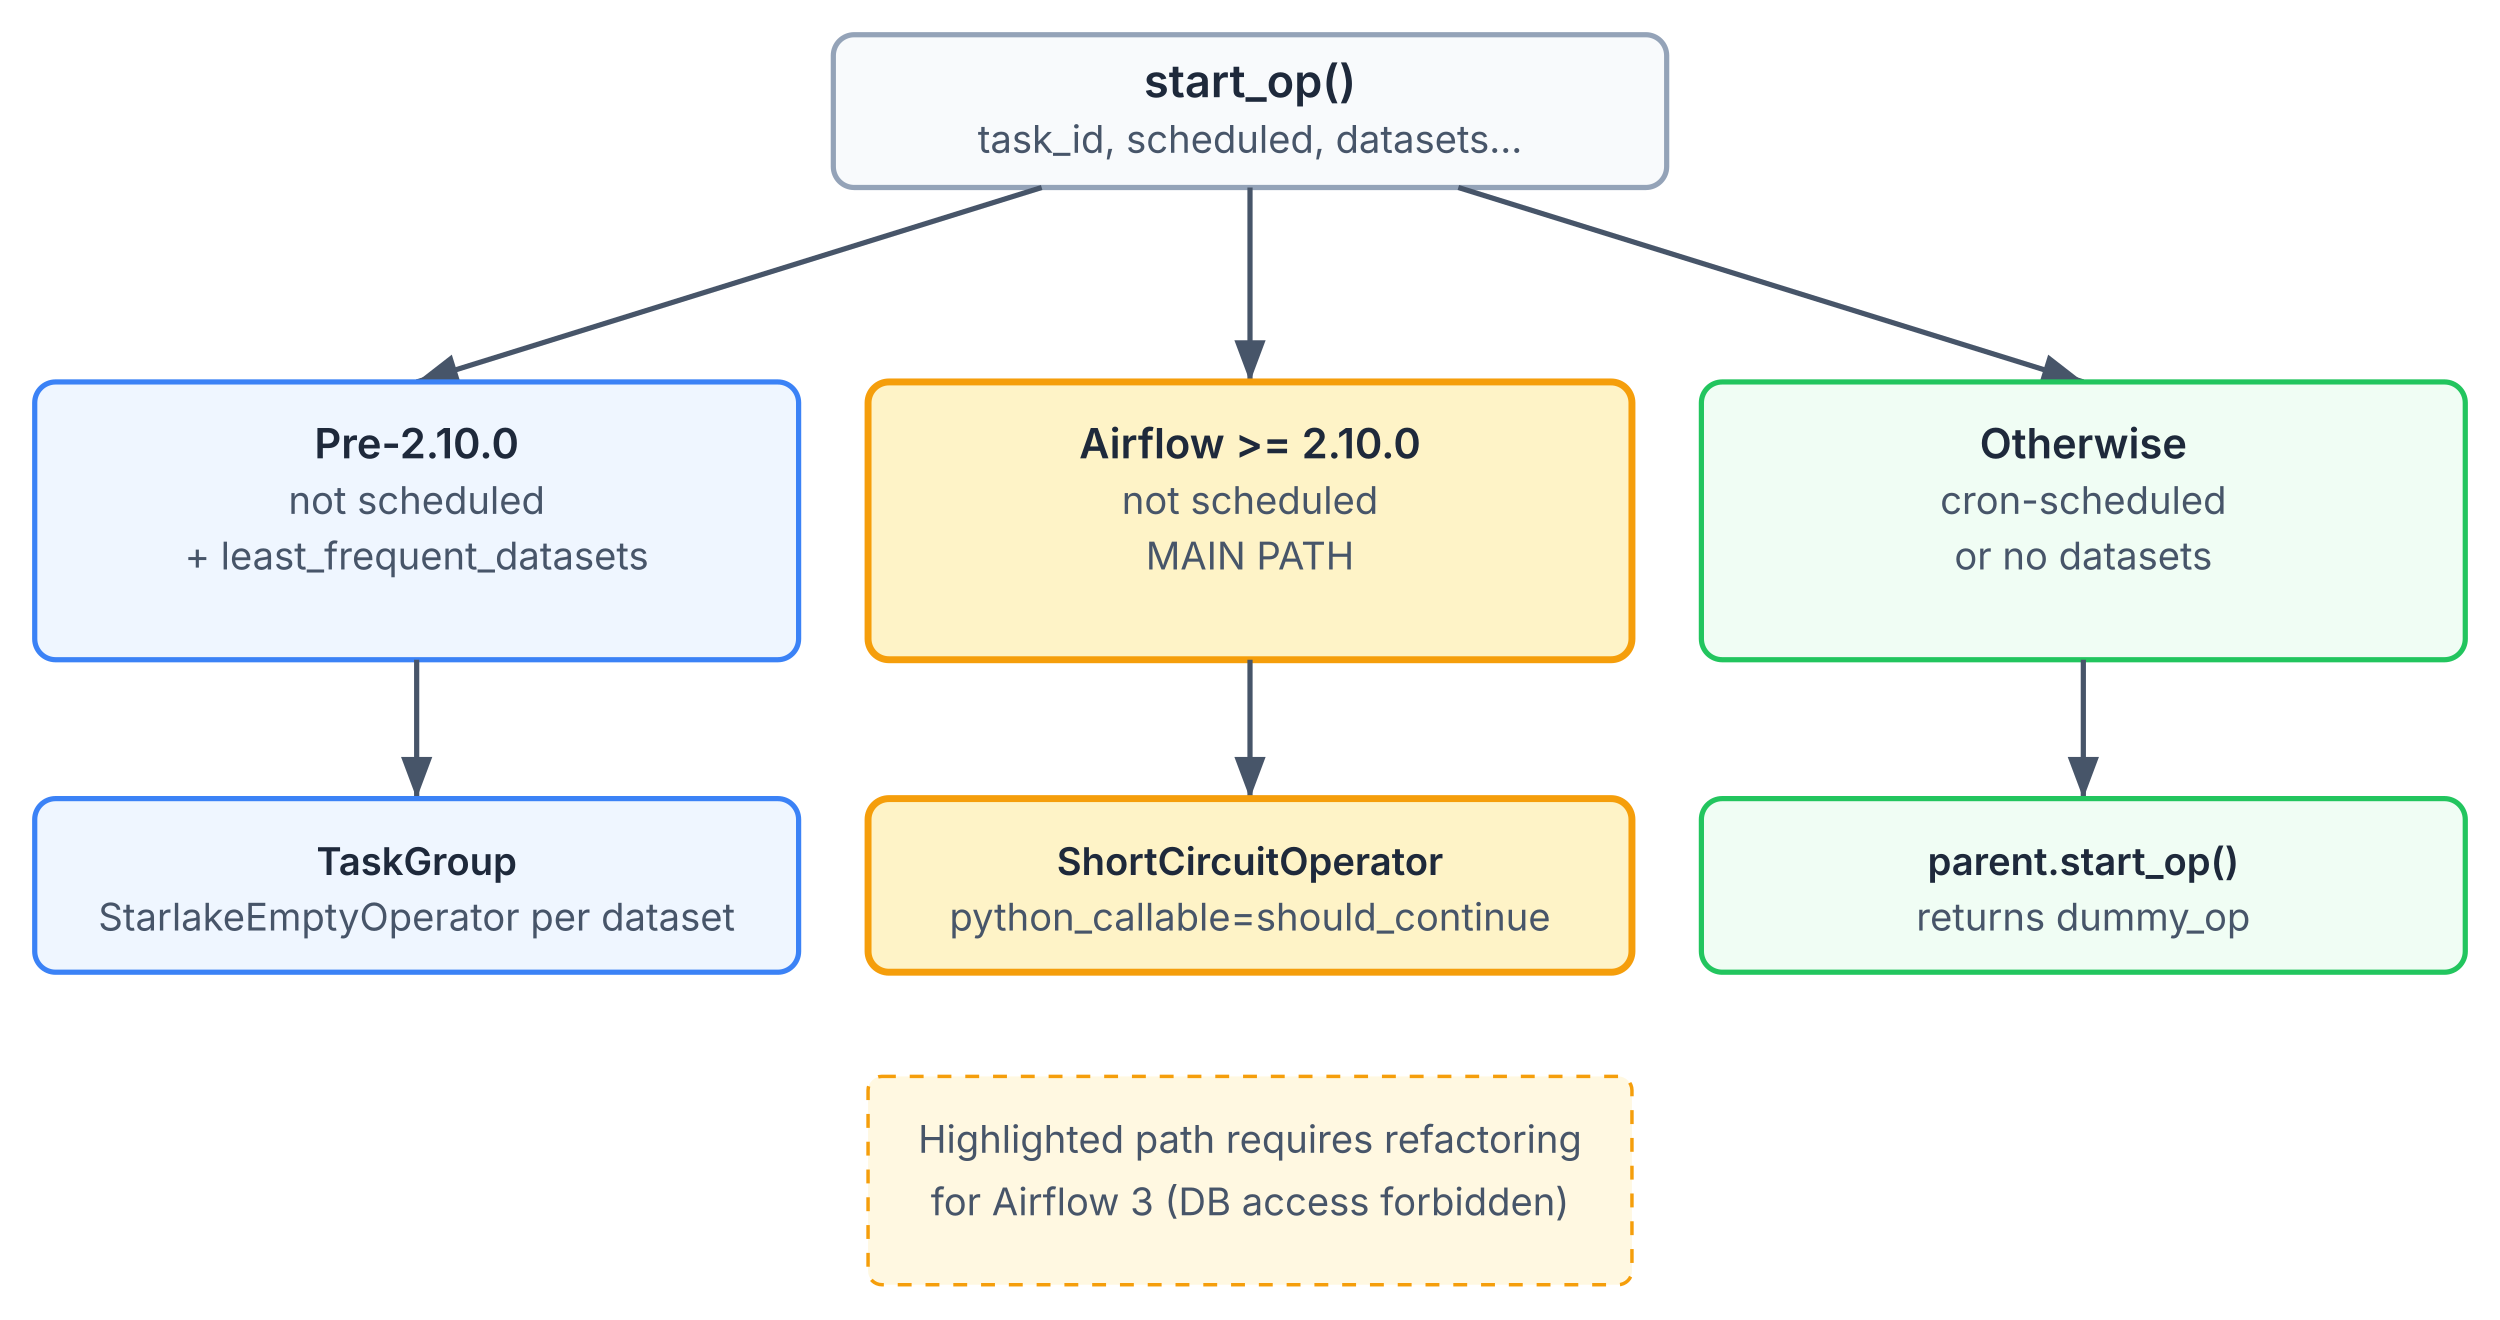
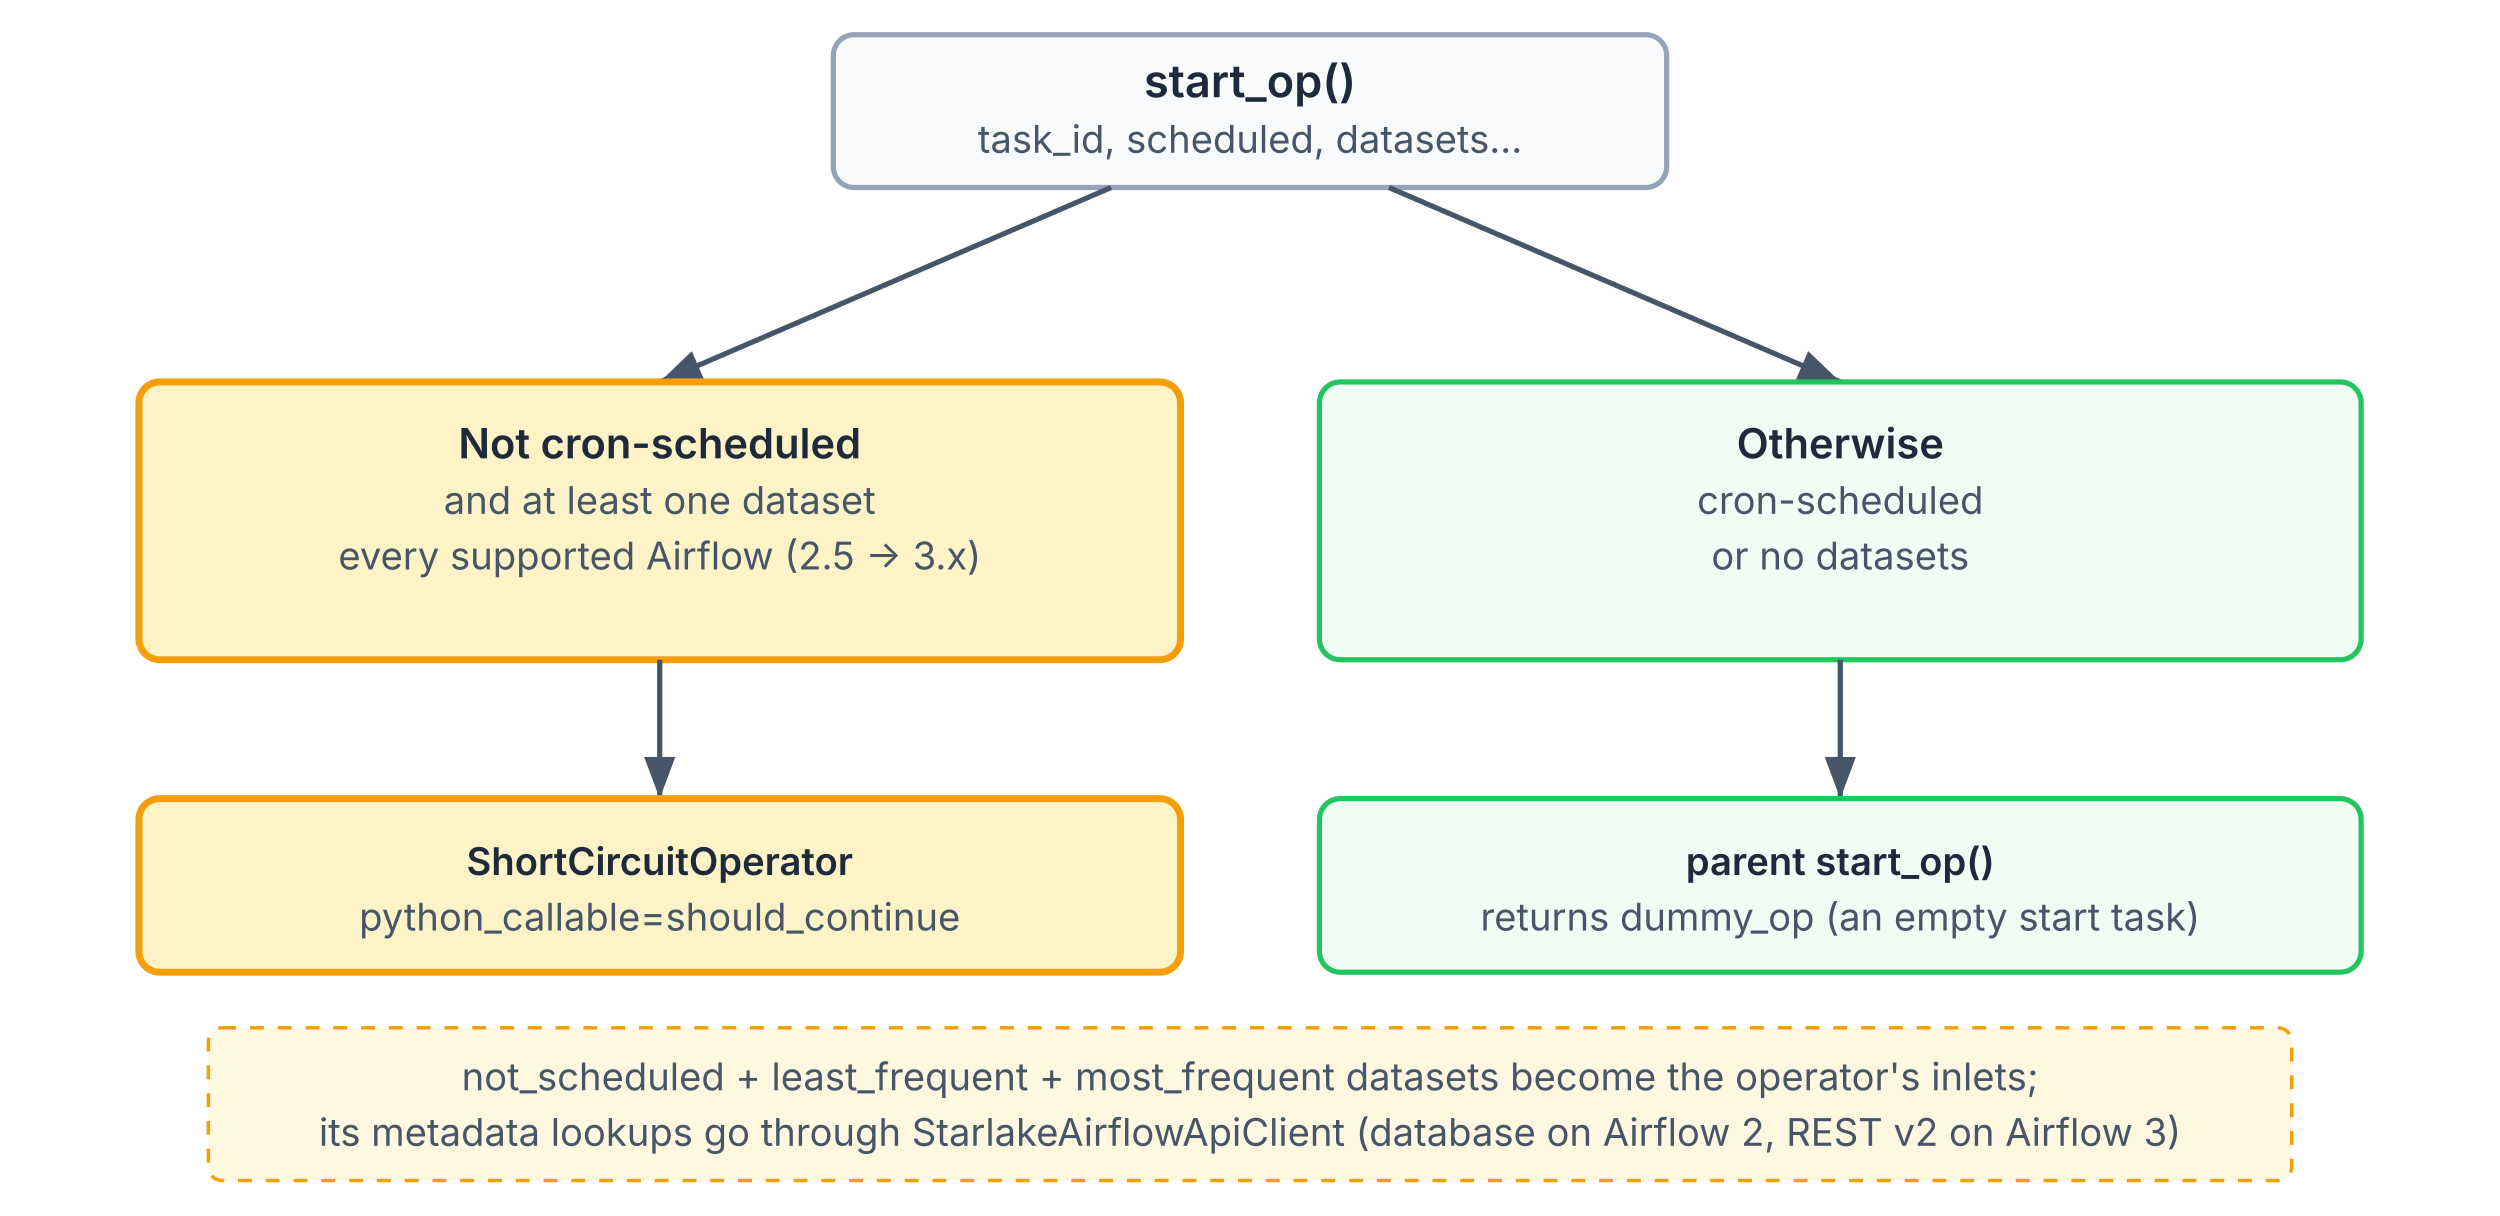
- <svg xmlns="http://www.w3.org/2000/svg" viewBox="0 0 720 380" font-family="Inter, system-ui, sans-serif" font-size="13">
+ <svg xmlns="http://www.w3.org/2000/svg" viewBox="0 0 720 350" font-family="Inter, system-ui, sans-serif" font-size="13">
  <defs>
    <marker id="arrow" markerWidth="8" markerHeight="6" refX="8" refY="3" orient="auto">
      <path d="M0,0 L8,3 L0,6" fill="#475569" />
    </marker>
    <style>
      .box { rx: 6; ry: 6; }
      .label { font-weight: 600; fill: #1e293b; }
      .sublabel { fill: #475569; font-size: 11px; }
      .condition { fill: #f8fafc; stroke: #94a3b8; stroke-width: 1.5; }
-       .action { fill: #eff6ff; stroke: #3b82f6; stroke-width: 1.5; }
      .main { fill: #fef3c7; stroke: #f59e0b; stroke-width: 2; }
      .fallback { fill: #f0fdf4; stroke: #22c55e; stroke-width: 1.5; }
    </style>
  </defs>
  <rect x="240" y="10" width="240" height="44" class="box condition" />
  <text x="360" y="28" text-anchor="middle" class="label">start_op()</text>
  <text x="360" y="44" text-anchor="middle" class="sublabel">task_id, scheduled, datasets...</text>
-   <line x1="300" y1="54" x2="120" y2="110" stroke="#475569" stroke-width="1.5" marker-end="url(#arrow)" />
-   <line x1="360" y1="54" x2="360" y2="110" stroke="#475569" stroke-width="1.5" marker-end="url(#arrow)" />
-   <line x1="420" y1="54" x2="600" y2="110" stroke="#475569" stroke-width="1.5" marker-end="url(#arrow)" />
-   <rect x="10" y="110" width="220" height="80" class="box action" />
-   <text x="120" y="132" text-anchor="middle" class="label" font-size="12">Pre-2.10.0</text>
-   <text x="120" y="148" text-anchor="middle" class="sublabel">not scheduled</text>
-   <text x="120" y="164" text-anchor="middle" class="sublabel">+ least_frequent_datasets</text>
-   <line x1="120" y1="190" x2="120" y2="230" stroke="#475569" stroke-width="1.5" marker-end="url(#arrow)" />
-   <rect x="10" y="230" width="220" height="50" class="box action" />
-   <text x="120" y="252" text-anchor="middle" class="label" font-size="11">TaskGroup</text>
-   <text x="120" y="268" text-anchor="middle" class="sublabel">StarlakeEmptyOperator per dataset</text>
-   <rect x="250" y="110" width="220" height="80" class="box main" />
-   <text x="360" y="132" text-anchor="middle" class="label" font-size="12">Airflow &gt;= 2.10.0</text>
-   <text x="360" y="148" text-anchor="middle" class="sublabel">not scheduled</text>
-   <text x="360" y="164" text-anchor="middle" class="sublabel">MAIN PATH</text>
-   <line x1="360" y1="190" x2="360" y2="230" stroke="#475569" stroke-width="1.5" marker-end="url(#arrow)" />
-   <rect x="250" y="230" width="220" height="50" class="box main" />
-   <text x="360" y="252" text-anchor="middle" class="label" font-size="11">ShortCircuitOperator</text>
-   <text x="360" y="268" text-anchor="middle" class="sublabel">python_callable=should_continue</text>
-   <rect x="490" y="110" width="220" height="80" class="box fallback" />
-   <text x="600" y="132" text-anchor="middle" class="label" font-size="12">Otherwise</text>
-   <text x="600" y="148" text-anchor="middle" class="sublabel">cron-scheduled</text>
-   <text x="600" y="164" text-anchor="middle" class="sublabel">or no datasets</text>
-   <line x1="600" y1="190" x2="600" y2="230" stroke="#475569" stroke-width="1.5" marker-end="url(#arrow)" />
-   <rect x="490" y="230" width="220" height="50" class="box fallback" />
-   <text x="600" y="252" text-anchor="middle" class="label" font-size="11">parent.start_op()</text>
-   <text x="600" y="268" text-anchor="middle" class="sublabel">returns dummy_op</text>
-   <rect x="250" y="310" width="220" height="60" rx="4" fill="#fff8e1" stroke="#f59e0b" stroke-width="1" stroke-dasharray="4" />
-   <text x="360" y="332" text-anchor="middle" class="sublabel" font-size="11" fill="#92400e">Highlighted path requires refactoring</text>
-   <text x="360" y="350" text-anchor="middle" class="sublabel" font-size="11" fill="#92400e">for Airflow 3 (DB access forbidden)</text>
+   <line x1="320" y1="54" x2="190" y2="110" stroke="#475569" stroke-width="1.5" marker-end="url(#arrow)" />
+   <line x1="400" y1="54" x2="530" y2="110" stroke="#475569" stroke-width="1.5" marker-end="url(#arrow)" />
+   <rect x="40" y="110" width="300" height="80" class="box main" />
+   <text x="190" y="132" text-anchor="middle" class="label" font-size="12">Not cron-scheduled</text>
+   <text x="190" y="148" text-anchor="middle" class="sublabel">and at least one dataset</text>
+   <text x="190" y="164" text-anchor="middle" class="sublabel">every supported Airflow (2.5 → 3.x)</text>
+   <line x1="190" y1="190" x2="190" y2="230" stroke="#475569" stroke-width="1.5" marker-end="url(#arrow)" />
+   <rect x="40" y="230" width="300" height="50" class="box main" />
+   <text x="190" y="252" text-anchor="middle" class="label" font-size="11">ShortCircuitOperator</text>
+   <text x="190" y="268" text-anchor="middle" class="sublabel">python_callable=should_continue</text>
+   <rect x="380" y="110" width="300" height="80" class="box fallback" />
+   <text x="530" y="132" text-anchor="middle" class="label" font-size="12">Otherwise</text>
+   <text x="530" y="148" text-anchor="middle" class="sublabel">cron-scheduled</text>
+   <text x="530" y="164" text-anchor="middle" class="sublabel">or no datasets</text>
+   <line x1="530" y1="190" x2="530" y2="230" stroke="#475569" stroke-width="1.5" marker-end="url(#arrow)" />
+   <rect x="380" y="230" width="300" height="50" class="box fallback" />
+   <text x="530" y="252" text-anchor="middle" class="label" font-size="11">parent start_op()</text>
+   <text x="530" y="268" text-anchor="middle" class="sublabel">returns dummy_op (an empty start task)</text>
+   <rect x="60" y="296" width="600" height="44" rx="4" fill="#fff8e1" stroke="#f59e0b" stroke-width="1" stroke-dasharray="4" />
+   <text x="360" y="314" text-anchor="middle" class="sublabel" fill="#92400e">not_scheduled + least_frequent + most_frequent datasets become the operator's inlets;</text>
+   <text x="360" y="330" text-anchor="middle" class="sublabel" fill="#92400e">its metadata lookups go through StarlakeAirflowApiClient (database on Airflow 2, REST v2 on Airflow 3)</text>
</svg>
